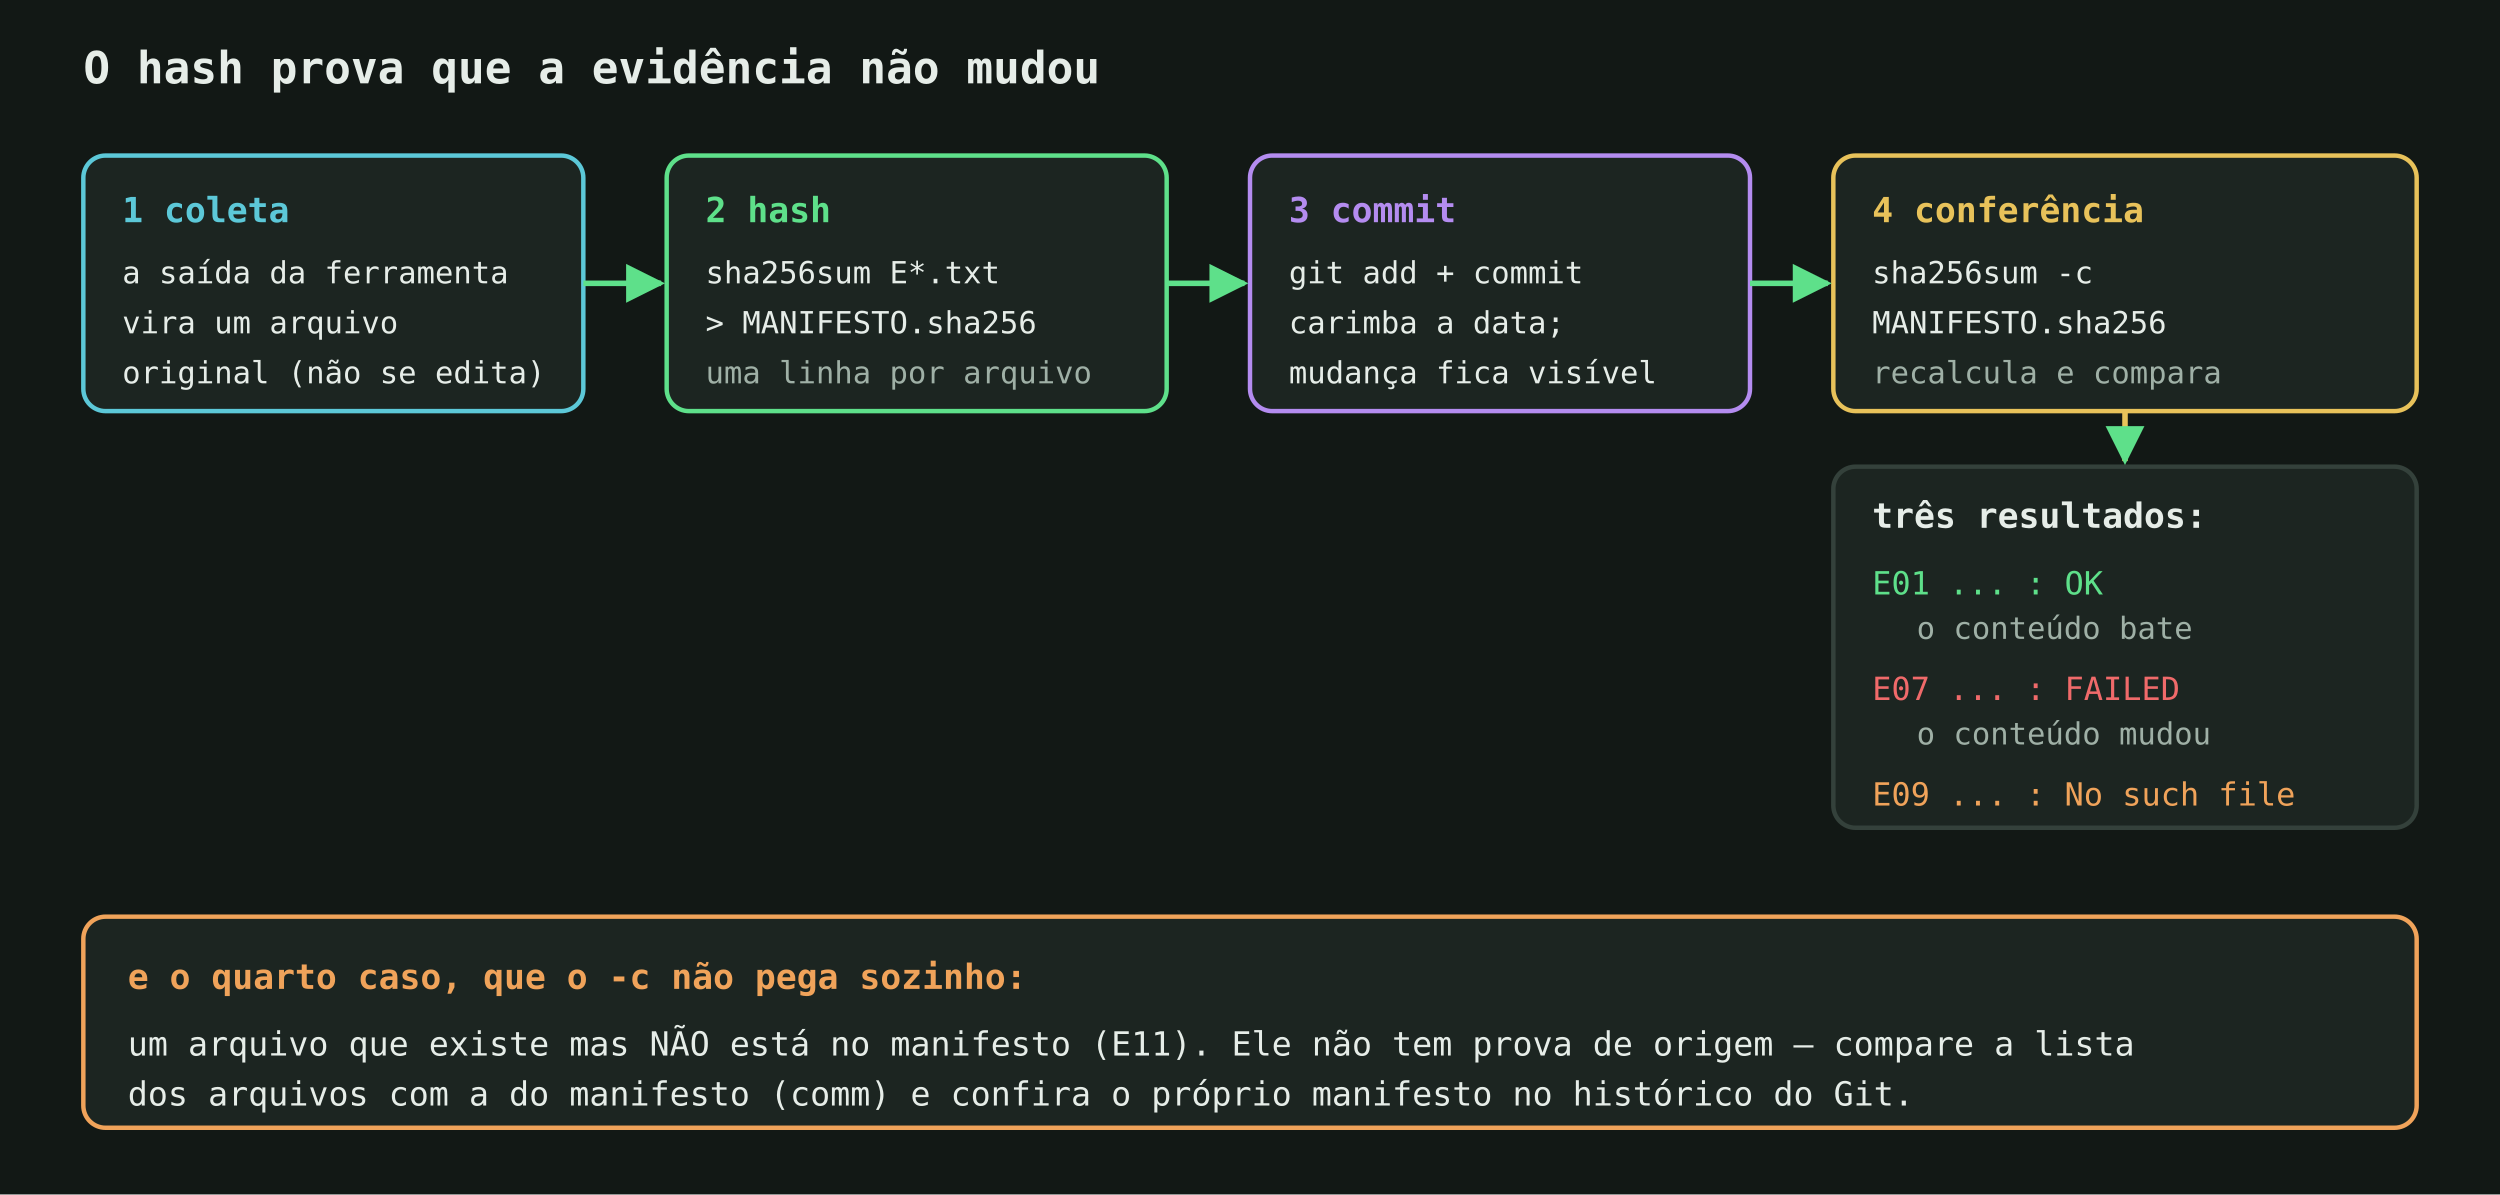
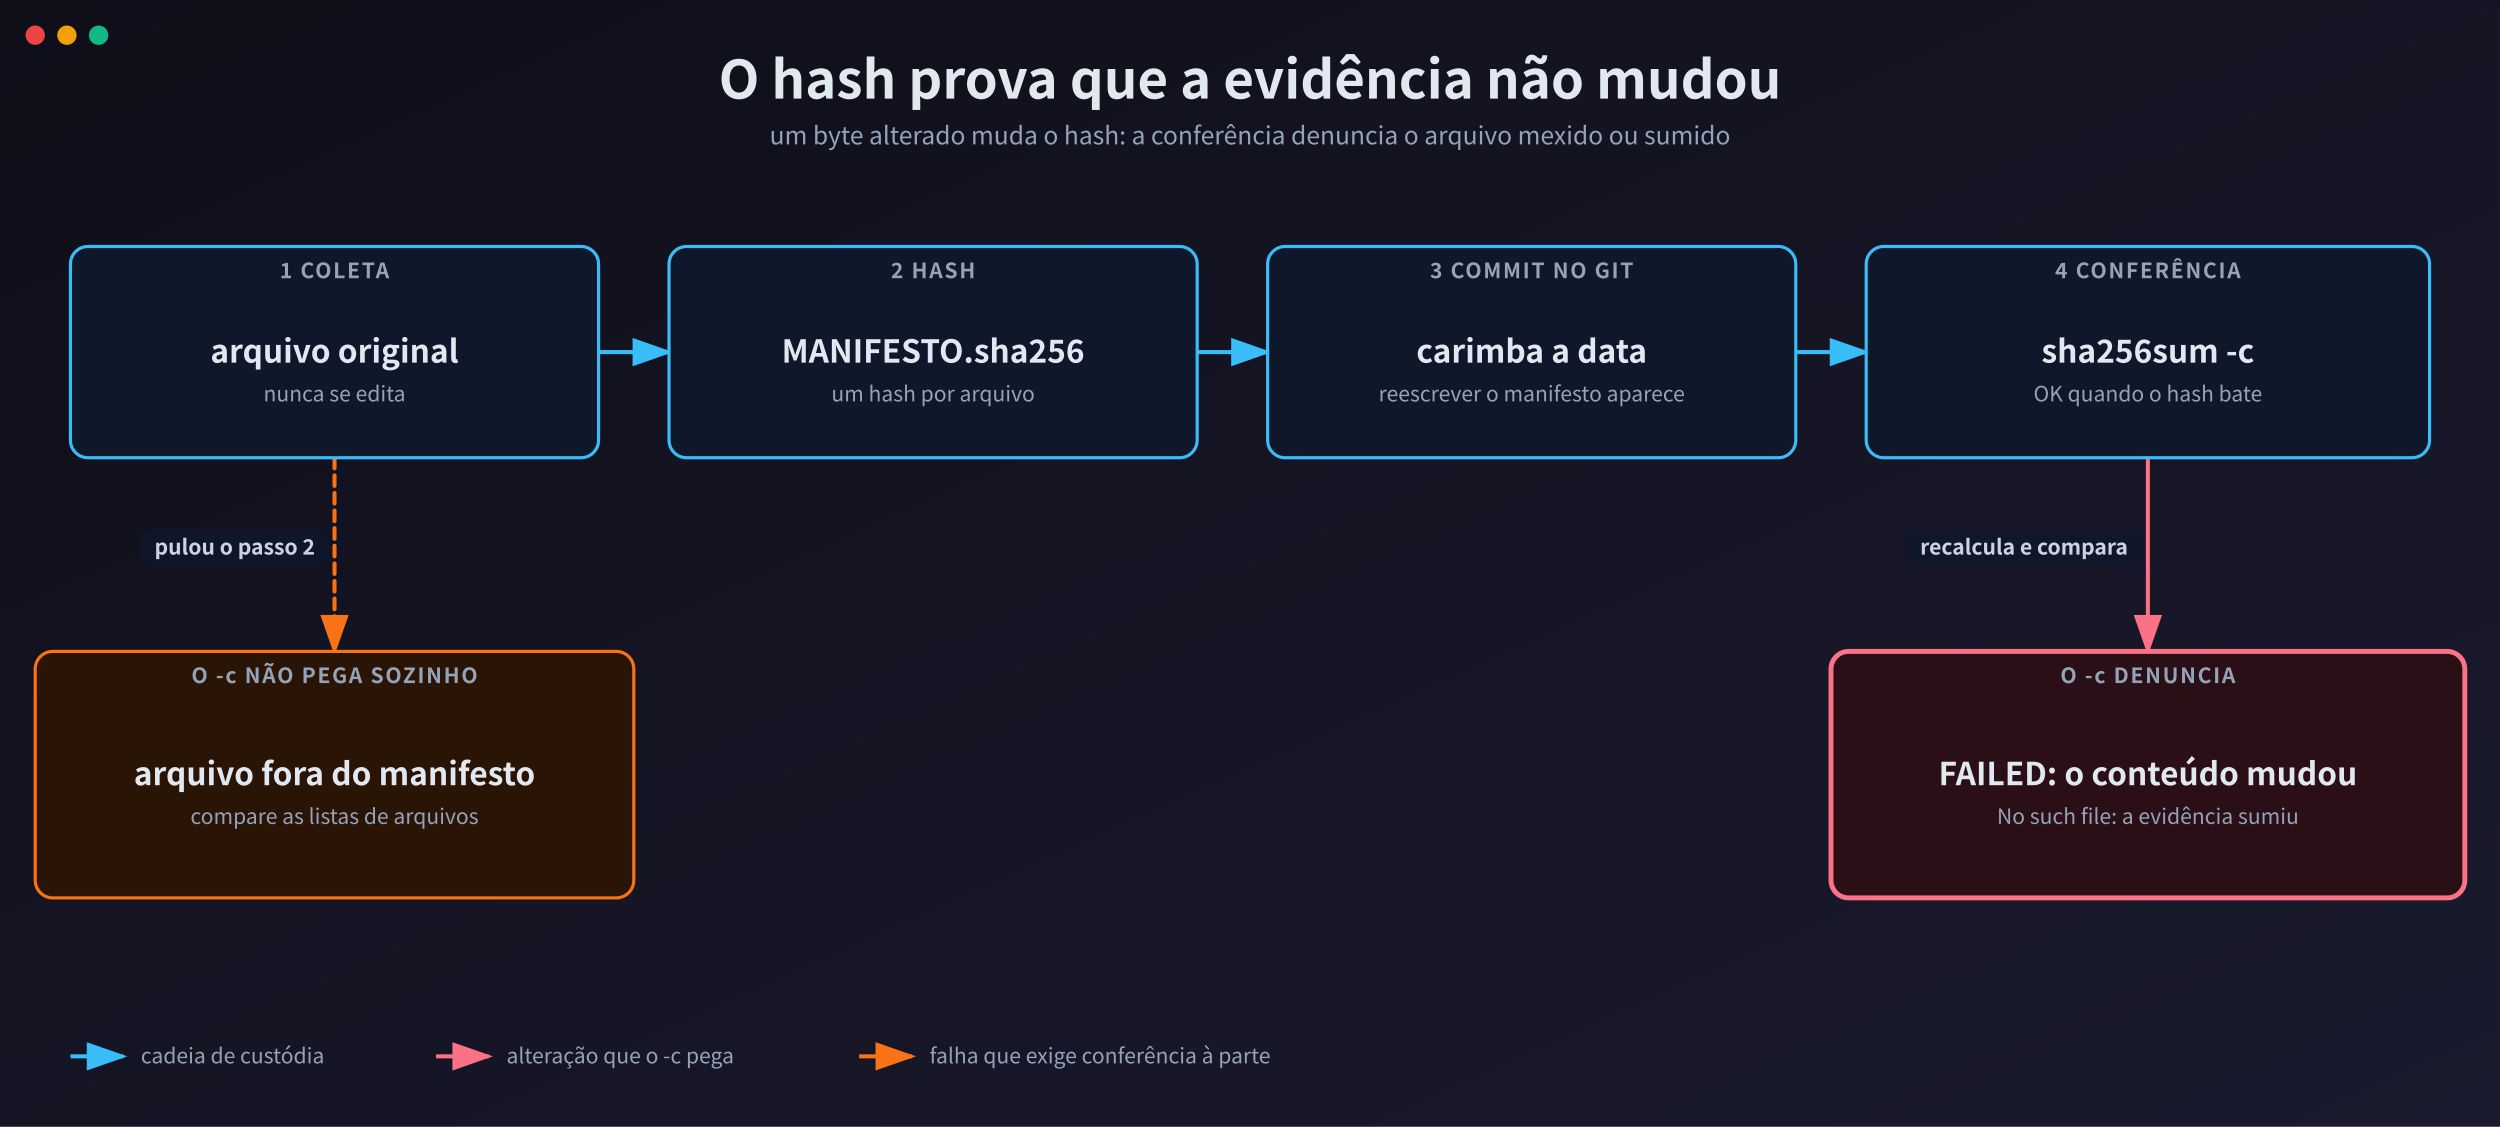
- <svg xmlns="http://www.w3.org/2000/svg" viewBox="0 0 900 430" role="img" aria-labelledby="t d">
-   <style>
-     text { font-family: ui-monospace, "DejaVu Sans Mono", Menlo, Consolas, monospace; fill: #e6ede8; white-space: pre; }
-     .t { font-size: 16px; font-weight: 700; }
-     .m { font-size: 12.5px; font-weight: 700; }
-     .s { font-size: 11px; fill: #9fb0a6; }
-     .c { font-size: 11.5px; }
-     .box { fill: #1c2521; stroke-width: 1.6; }
-     .ok { fill: #5ee08a; } .bad { fill: #f06a6a; } .warn { fill: #f0a35a; }
-   </style>
+ <svg xmlns="http://www.w3.org/2000/svg" viewBox="0 0 1420 640" width="1420" height="640" data-generator="fireworks-tech-graph" data-schema-version="1" data-text-metrics="heuristic-v1" data-style-id="2" data-visual-theme="Dark Terminal" data-diagram-type="architecture" data-motion-scene="" data-semantic-profile="generic" data-semantic-valid="true" data-quality-profile="standard" data-max-bends-per-edge="12" data-max-total-bends="100" data-max-route-stretch="5.0" data-max-bridged-crossings="8" data-min-node-gap="0.0" data-min-container-gutter="0.0" data-min-label-clearance="2.0" data-min-segment-length="0.0">
  <defs>
-     <marker id="g" viewBox="0 0 10 10" refX="9" refY="5" markerWidth="7" markerHeight="7" orient="auto">
-       <path d="M0 0 L10 5 L0 10 z" fill="#5ee08a" />
+     <marker id="arrowA" markerWidth="10" markerHeight="7" refX="9" refY="3.5" orient="auto">
+       <polygon points="0 0, 10 3.5, 0 7" fill="#a855f7" />
    </marker>
+     <marker id="arrowB" markerWidth="10" markerHeight="7" refX="9" refY="3.5" orient="auto">
+       <polygon points="0 0, 10 3.5, 0 7" fill="#22c55e" />
+     </marker>
+     <marker id="arrowC" markerWidth="10" markerHeight="7" refX="9" refY="3.5" orient="auto">
+       <polygon points="0 0, 10 3.5, 0 7" fill="#38bdf8" />
+     </marker>
+     <marker id="arrowE" markerWidth="10" markerHeight="7" refX="9" refY="3.5" orient="auto">
+       <polygon points="0 0, 10 3.5, 0 7" fill="#fb7185" />
+     </marker>
+     <marker id="arrowF" markerWidth="10" markerHeight="7" refX="9" refY="3.5" orient="auto">
+       <polygon points="0 0, 10 3.5, 0 7" fill="#f59e0b" />
+     </marker>
+     <marker id="arrowG" markerWidth="10" markerHeight="7" refX="9" refY="3.5" orient="auto">
+       <polygon points="0 0, 10 3.5, 0 7" fill="#f97316" />
+     </marker>
+     <marker id="arrowH" markerWidth="10" markerHeight="7" refX="9" refY="3.5" orient="auto">
+       <polygon points="0 0, 10 3.5, 0 7" fill="#94a3b8" />
+     </marker>
+     <linearGradient id="terminalGradient" x1="0%" y1="0%" x2="100%" y2="100%">
+       <stop offset="0%" stop-color="#0f0f1a" />
+       <stop offset="100%" stop-color="#1a1a2e" />
+     </linearGradient>
+     <filter id="glowBlue" x="-30%" y="-30%" width="160%" height="160%">
+       <feDropShadow dx="0" dy="0" stdDeviation="5" flood-color="#3b82f6" flood-opacity="0.65" />
+     </filter>
+     <filter id="glowPurple" x="-30%" y="-30%" width="160%" height="160%">
+       <feDropShadow dx="0" dy="0" stdDeviation="5" flood-color="#a855f7" flood-opacity="0.72" />
+     </filter>
+     <filter id="glowGreen" x="-30%" y="-30%" width="160%" height="160%">
+       <feDropShadow dx="0" dy="0" stdDeviation="5" flood-color="#22c55e" flood-opacity="0.62" />
+     </filter>
+     <filter id="glowOrange" x="-30%" y="-30%" width="160%" height="160%">
+       <feDropShadow dx="0" dy="0" stdDeviation="5" flood-color="#f97316" flood-opacity="0.62" />
+     </filter>
+     <style>
+     text { font-family: 'SF Mono', 'Fira Code', Menlo, 'Noto Sans CJK SC', 'Microsoft YaHei', 'SimHei', monospace; }
+     .title { font-size: 30px; font-weight: 700; fill: #e2e8f0; }
+     .subtitle { font-size: 14px; font-weight: 500; fill: #94a3b8; }
+     .section { font-size: 13px; font-weight: 700; fill: #38bdf8; letter-spacing: 1.4px; }
+     .section-sub { font-size: 12px; font-weight: 500; fill: #94a3b8; }
+     .node-title { font-weight: 700; fill: #e2e8f0; }
+     .node-sub { font-weight: 500; fill: #94a3b8; }
+     .node-type { font-size: 12px; font-weight: 700; fill: #94a3b8; letter-spacing: 0.08em; }
+     .arrow-label { font-size: 12px; font-weight: 600; fill: #cbd5e1; }
+     .legend { font-size: 12px; font-weight: 500; fill: #94a3b8; }
+     .footnote { font-size: 12px; font-weight: 500; fill: #94a3b8; }
+     .metric-label { font-size: 8.5px; font-weight: 700; fill: #94a3b8; text-transform: uppercase; }
+     .metric-value { font-size: 9.5px; font-weight: 700; fill: #e2e8f0; }
+     </style>
  </defs>
-   <rect width="900" height="430" fill="#121815" />
-   <text class="t" x="30" y="30">O hash prova que a evidência não mudou</text>
-   <rect class="box" x="30" y="56" width="180" height="92" rx="8" style="stroke:#5cc8d8" />
-   <text class="m" x="44" y="80" style="fill:#5cc8d8">1 coleta</text>
-   <text class="c" x="44" y="102" style="font-size:11px">a saída da ferramenta</text>
-   <text class="c" x="44" y="120" style="font-size:11px">vira um arquivo</text>
-   <text class="c" x="44" y="138" style="font-size:11px">original (não se edita)</text>
-   <rect class="box" x="240" y="56" width="180" height="92" rx="8" style="stroke:#5ee08a" />
-   <text class="m" x="254" y="80" style="fill:#5ee08a">2 hash</text>
-   <text class="c" x="254" y="102" style="font-size:11px">sha256sum E*.txt</text>
-   <text class="c" x="254" y="120" style="font-size:11px">&gt; MANIFESTO.sha256</text>
-   <text class="s" x="254" y="138">uma linha por arquivo</text>
-   <rect class="box" x="450" y="56" width="180" height="92" rx="8" style="stroke:#b48cf0" />
-   <text class="m" x="464" y="80" style="fill:#b48cf0">3 commit</text>
-   <text class="c" x="464" y="102" style="font-size:11px">git add + commit</text>
-   <text class="c" x="464" y="120" style="font-size:11px">carimba a data;</text>
-   <text class="c" x="464" y="138" style="font-size:11px">mudança fica visível</text>
-   <rect class="box" x="660" y="56" width="210" height="92" rx="8" style="stroke:#e8c25a" />
-   <text class="m" x="674" y="80" style="fill:#e8c25a">4 conferência</text>
-   <text class="c" x="674" y="102" style="font-size:11px">sha256sum -c</text>
-   <text class="c" x="674" y="120" style="font-size:11px">MANIFESTO.sha256</text>
-   <text class="s" x="674" y="138">recalcula e compara</text>
-   <g stroke="#5ee08a" stroke-width="2" marker-end="url(#g)">
-     <line x1="210" y1="102" x2="238" y2="102" />
-     <line x1="420" y1="102" x2="448" y2="102" />
-     <line x1="630" y1="102" x2="658" y2="102" />
+   <rect data-graph-role="background" width="1420.0" height="640.0" fill="url(#terminalGradient)" />
+   <circle cx="20.0" cy="20" r="5.5" fill="#ef4444" />
+   <circle cx="38.0" cy="20" r="5.5" fill="#f59e0b" />
+   <circle cx="56.0" cy="20" r="5.5" fill="#10b981" />
+   <text x="710.0" y="56" text-anchor="middle" class="title">O hash prova que a evidência não mudou</text>
+   <text x="710.0" y="82" text-anchor="middle" class="subtitle">um byte alterado muda o hash: a conferência denuncia o arquivo mexido ou sumido</text>
+   <path id="e1" data-graph-role="edge" data-edge-id="e1" data-source="coleta" data-target="manifesto" data-edge-kind="flow" data-topic-id="" data-flow="" data-motion-role="" data-motion-stage="" data-motion-order="" data-protocol="" data-via="" data-critical-path-id="" data-critical-hop="" data-critical-hops="" data-critical="false" data-bends="0" data-route-stretch="1.0" data-bridges="" d="M 340,200 L 380,200" fill="none" stroke="#38bdf8" stroke-width="2.3" stroke-linecap="round" stroke-linejoin="round" marker-end="url(#arrowC)" />
+   <path id="e2" data-graph-role="edge" data-edge-id="e2" data-source="manifesto" data-target="commit" data-edge-kind="flow" data-topic-id="" data-flow="" data-motion-role="" data-motion-stage="" data-motion-order="" data-protocol="" data-via="" data-critical-path-id="" data-critical-hop="" data-critical-hops="" data-critical="false" data-bends="0" data-route-stretch="1.0" data-bridges="" d="M 680,200 L 720,200" fill="none" stroke="#38bdf8" stroke-width="2.3" stroke-linecap="round" stroke-linejoin="round" marker-end="url(#arrowC)" />
+   <path id="e3" data-graph-role="edge" data-edge-id="e3" data-source="commit" data-target="confere" data-edge-kind="flow" data-topic-id="" data-flow="" data-motion-role="" data-motion-stage="" data-motion-order="" data-protocol="" data-via="" data-critical-path-id="" data-critical-hop="" data-critical-hops="" data-critical="false" data-bends="0" data-route-stretch="1.0" data-bridges="" d="M 1020,200 L 1060,200" fill="none" stroke="#38bdf8" stroke-width="2.3" stroke-linecap="round" stroke-linejoin="round" marker-end="url(#arrowC)" />
+   <path id="e4" data-graph-role="edge" data-edge-id="e4" data-source="confere" data-target="falha" data-edge-kind="flow" data-topic-id="" data-flow="" data-motion-role="" data-motion-stage="" data-motion-order="" data-protocol="" data-via="" data-critical-path-id="" data-critical-hop="" data-critical-hops="" data-critical="false" data-bends="0" data-route-stretch="1.0" data-bridges="" d="M 1220,260 L 1220,370" fill="none" stroke="#fb7185" stroke-width="2.3" stroke-linecap="round" stroke-linejoin="round" marker-end="url(#arrowE)" />
+   <path id="e5" data-graph-role="edge" data-edge-id="e5" data-source="coleta" data-target="fora" data-edge-kind="flow" data-topic-id="" data-flow="" data-motion-role="" data-motion-stage="" data-motion-order="" data-protocol="" data-via="" data-critical-path-id="" data-critical-hop="" data-critical-hops="" data-critical="false" data-bends="0" data-route-stretch="1.0" data-bridges="" d="M 190,260 L 190,370" fill="none" stroke="#f97316" stroke-width="2.3" stroke-linecap="round" stroke-linejoin="round" marker-end="url(#arrowG)" stroke-dasharray="6,4" />
+   <g id="node-coleta" data-graph-role="node" data-node-id="coleta" data-semantic-role="rect" data-motion-role="" data-motion-stage="" data-motion-order="" data-parent="" data-deployment-id="" data-topic-id="" data-span-id="" data-station-order="" data-status="" data-start-ms="" data-duration-ms="" data-parent-span="" data-graph-bounds="40,140,340,260">
+     <rect x="40.0" y="140.0" width="300.0" height="120.0" rx="10.0" fill="#0f172a" stroke="#38bdf8" stroke-width="1.8" />
+     <text x="190.0" y="158.0" text-anchor="middle" class="node-type">1 COLETA</text>
+     <text data-text-role="title" data-full-text="arquivo original" data-text-max-width="276.0" x="190.0" y="206.0" text-anchor="middle" class="node-title" font-size="18">arquivo original</text>
+     <text data-text-role="subtitle" data-full-text="nunca se edita" data-text-max-width="276.0" x="190.0" y="228.0" text-anchor="middle" class="node-sub" font-size="12">nunca se edita</text>
  </g>
-   <rect class="box" x="660" y="168" width="210" height="130" rx="8" style="stroke:#34413b" />
-   <text class="m" x="674" y="190">três resultados:</text>
-   <text class="c ok" x="674" y="214" style="font-size:11.5px">E01 ... : OK</text>
-   <text class="s" x="690" y="230">o conteúdo bate</text>
-   <text class="c bad" x="674" y="252" style="font-size:11.5px">E07 ... : FAILED</text>
-   <text class="s" x="690" y="268">o conteúdo mudou</text>
-   <text class="c warn" x="674" y="290" style="font-size:11.5px">E09 ... : No such file</text>
-   <line x1="765" y1="148" x2="765" y2="166" stroke="#e8c25a" stroke-width="2" marker-end="url(#g)" />
-   <rect class="box" x="30" y="330" width="840" height="76" rx="8" style="stroke:#f0a35a" />
-   <text class="m warn" x="46" y="356">e o quarto caso, que o -c não pega sozinho:</text>
-   <text class="c" x="46" y="380" style="font-size:12px">um arquivo que existe mas NÃO está no manifesto (E11). Ele não tem prova de origem — compare a lista</text>
-   <text class="c" x="46" y="398" style="font-size:12px">dos arquivos com a do manifesto (comm) e confira o próprio manifesto no histórico do Git.</text>
+   <g id="node-manifesto" data-graph-role="node" data-node-id="manifesto" data-semantic-role="rect" data-motion-role="" data-motion-stage="" data-motion-order="" data-parent="" data-deployment-id="" data-topic-id="" data-span-id="" data-station-order="" data-status="" data-start-ms="" data-duration-ms="" data-parent-span="" data-graph-bounds="380,140,680,260">
+     <rect x="380.0" y="140.0" width="300.0" height="120.0" rx="10.0" fill="#0f172a" stroke="#38bdf8" stroke-width="1.8" />
+     <text x="530.0" y="158.0" text-anchor="middle" class="node-type">2 HASH</text>
+     <text data-text-role="title" data-full-text="MANIFESTO.sha256" data-text-max-width="276.0" x="530.0" y="206.0" text-anchor="middle" class="node-title" font-size="18">MANIFESTO.sha256</text>
+     <text data-text-role="subtitle" data-full-text="um hash por arquivo" data-text-max-width="276.0" x="530.0" y="228.0" text-anchor="middle" class="node-sub" font-size="12">um hash por arquivo</text>
+   </g>
+   <g id="node-commit" data-graph-role="node" data-node-id="commit" data-semantic-role="rect" data-motion-role="" data-motion-stage="" data-motion-order="" data-parent="" data-deployment-id="" data-topic-id="" data-span-id="" data-station-order="" data-status="" data-start-ms="" data-duration-ms="" data-parent-span="" data-graph-bounds="720,140,1020,260">
+     <rect x="720.0" y="140.0" width="300.0" height="120.0" rx="10.0" fill="#0f172a" stroke="#38bdf8" stroke-width="1.8" />
+     <text x="870.0" y="158.0" text-anchor="middle" class="node-type">3 COMMIT NO GIT</text>
+     <text data-text-role="title" data-full-text="carimba a data" data-text-max-width="276.0" x="870.0" y="206.0" text-anchor="middle" class="node-title" font-size="18">carimba a data</text>
+     <text data-text-role="subtitle" data-full-text="reescrever o manifesto aparece" data-text-max-width="276.0" x="870.0" y="228.0" text-anchor="middle" class="node-sub" font-size="12">reescrever o manifesto aparece</text>
+   </g>
+   <g id="node-confere" data-graph-role="node" data-node-id="confere" data-semantic-role="rect" data-motion-role="" data-motion-stage="" data-motion-order="" data-parent="" data-deployment-id="" data-topic-id="" data-span-id="" data-station-order="" data-status="" data-start-ms="" data-duration-ms="" data-parent-span="" data-graph-bounds="1060,140,1380,260">
+     <rect x="1060.0" y="140.0" width="320.0" height="120.0" rx="10.0" fill="#0f172a" stroke="#38bdf8" stroke-width="1.8" />
+     <text x="1220.0" y="158.0" text-anchor="middle" class="node-type">4 CONFERÊNCIA</text>
+     <text data-text-role="title" data-full-text="sha256sum -c" data-text-max-width="296.0" x="1220.0" y="206.0" text-anchor="middle" class="node-title" font-size="18">sha256sum -c</text>
+     <text data-text-role="subtitle" data-full-text="OK quando o hash bate" data-text-max-width="296.0" x="1220.0" y="228.0" text-anchor="middle" class="node-sub" font-size="12">OK quando o hash bate</text>
+   </g>
+   <g id="node-falha" data-graph-role="node" data-node-id="falha" data-semantic-role="rect" data-motion-role="" data-motion-stage="" data-motion-order="" data-parent="" data-deployment-id="" data-topic-id="" data-span-id="" data-station-order="" data-status="" data-start-ms="" data-duration-ms="" data-parent-span="" data-graph-bounds="1040,370,1400,510">
+     <rect x="1040.0" y="370.0" width="360.0" height="140.0" rx="10.0" fill="#2a0f16" stroke="#fb7185" stroke-width="2.8" />
+     <text x="1220.0" y="388.0" text-anchor="middle" class="node-type">O -c DENUNCIA</text>
+     <text data-text-role="title" data-full-text="FAILED: o conteúdo mudou" data-text-max-width="336.0" x="1220.0" y="446.0" text-anchor="middle" class="node-title" font-size="18">FAILED: o conteúdo mudou</text>
+     <text data-text-role="subtitle" data-full-text="No such file: a evidência sumiu" data-text-max-width="336.0" x="1220.0" y="468.0" text-anchor="middle" class="node-sub" font-size="12">No such file: a evidência sumiu</text>
+   </g>
+   <g id="node-fora" data-graph-role="node" data-node-id="fora" data-semantic-role="rect" data-motion-role="" data-motion-stage="" data-motion-order="" data-parent="" data-deployment-id="" data-topic-id="" data-span-id="" data-station-order="" data-status="" data-start-ms="" data-duration-ms="" data-parent-span="" data-graph-bounds="20,370,360,510">
+     <rect x="20.0" y="370.0" width="340.0" height="140.0" rx="10.0" fill="#2a1406" stroke="#f97316" stroke-width="1.8" />
+     <text x="190.0" y="388.0" text-anchor="middle" class="node-type">O -c NÃO PEGA SOZINHO</text>
+     <text data-text-role="title" data-full-text="arquivo fora do manifesto" data-text-max-width="316.0" x="190.0" y="446.0" text-anchor="middle" class="node-title" font-size="18">arquivo fora do manifesto</text>
+     <text data-text-role="subtitle" data-full-text="compare as listas de arquivos" data-text-max-width="316.0" x="190.0" y="468.0" text-anchor="middle" class="node-sub" font-size="12">compare as listas de arquivos</text>
+   </g>
+   <g id="e4-label" data-graph-role="label" data-owner="e4" data-graph-bounds="1082.28,301,1217,321">
+     <rect x="1082.28" y="301.0" width="134.72" height="20" rx="6" fill="#0f172a" opacity="0.92" />
+     <text x="1149.64" y="315.0" text-anchor="middle" class="arrow-label">recalcula e compara</text>
+   </g>
+   <g id="e5-label" data-graph-role="label" data-owner="e5" data-graph-bounds="79.64,301,187,321">
+     <rect x="79.64" y="301.0" width="107.36" height="20" rx="6" fill="#0f172a" opacity="0.92" />
+     <text x="133.32" y="315.0" text-anchor="middle" class="arrow-label">pulou o passo 2</text>
+   </g>
+   <g id="legend" data-graph-role="legend">
+     <rect id="legend-zone" data-graph-role="reserved" data-reserved-kind="legend" x="30" y="586" width="739.04" height="46" rx="10" fill="none" stroke="none" />
+     <line data-graph-role="decoration" x1="40.0" y1="600.0" x2="70.0" y2="600.0" stroke="#38bdf8" stroke-width="2.3" marker-end="url(#arrowC)" />
+     <text data-graph-role="decoration" x="80.0" y="604.0" class="legend">cadeia de custódia      </text>
+     <line data-graph-role="decoration" x1="247.68" y1="600.0" x2="277.68" y2="600.0" stroke="#fb7185" stroke-width="2.3" marker-end="url(#arrowE)" />
+     <text data-graph-role="decoration" x="287.68" y="604.0" class="legend">alteração que o -c pega      </text>
+     <line data-graph-role="decoration" x1="488" y1="600.0" x2="518" y2="600.0" stroke="#f97316" stroke-width="2.3" marker-end="url(#arrowG)" />
+     <text data-graph-role="decoration" x="528" y="604.0" class="legend">falha que exige conferência à parte</text>
+   </g>
</svg>
